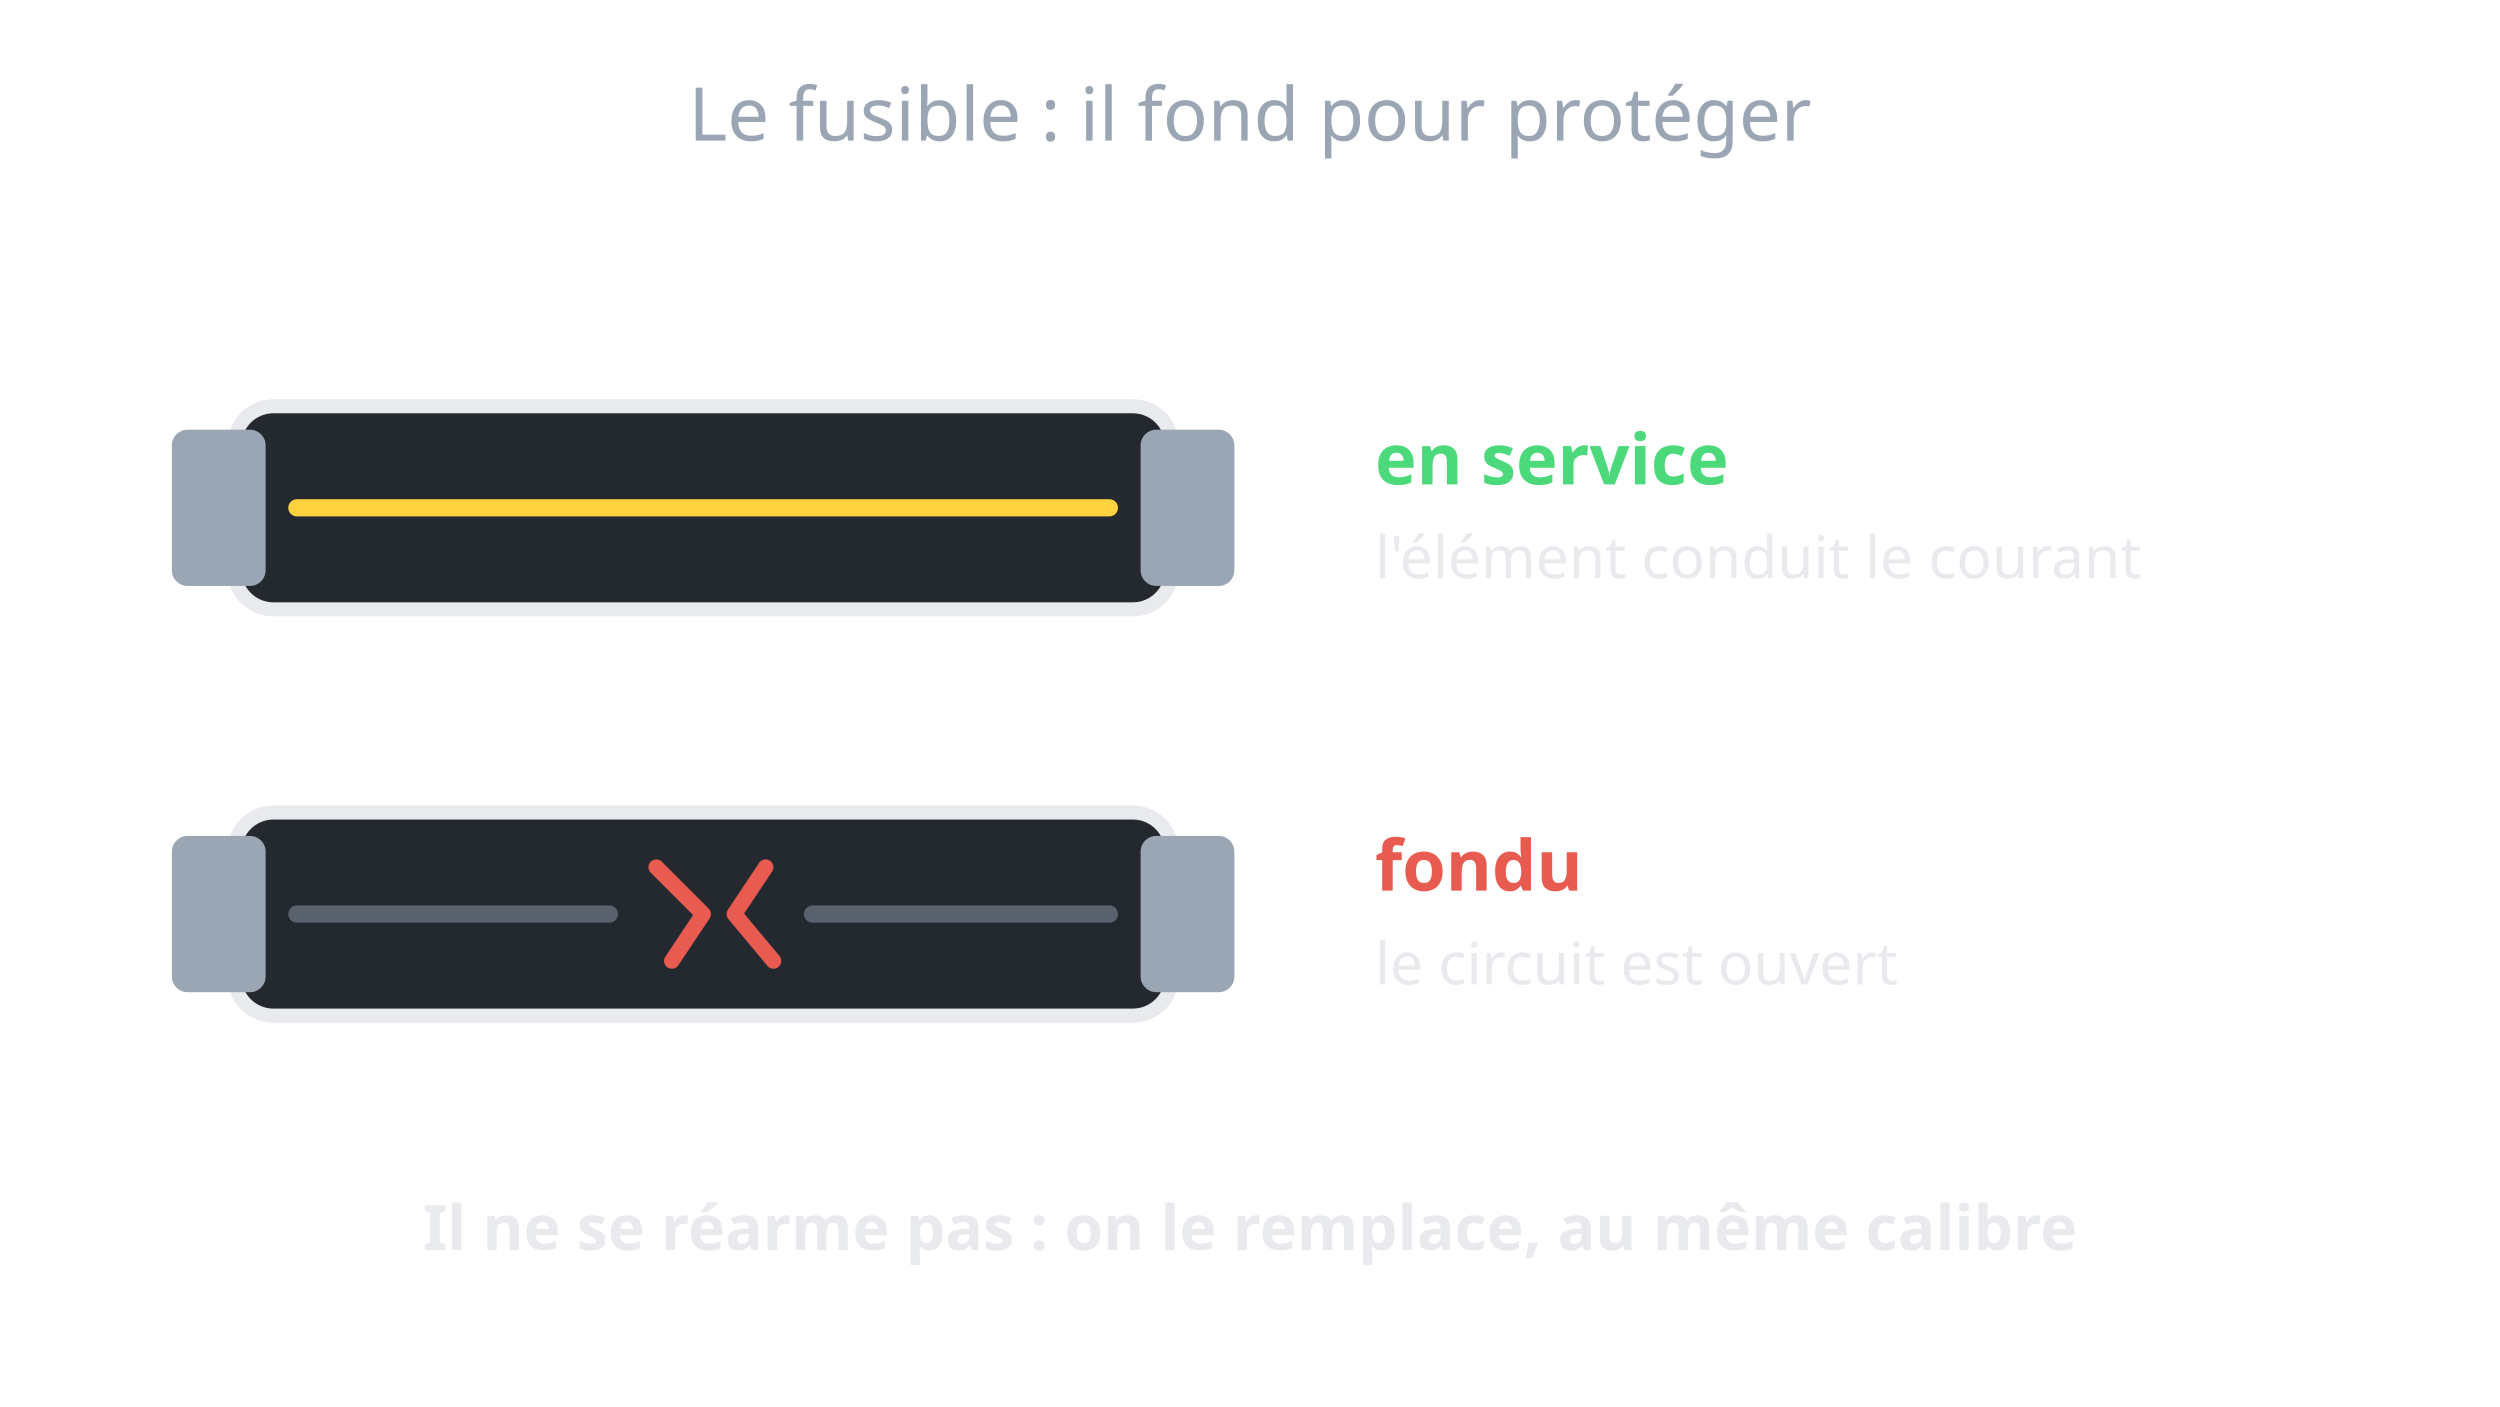
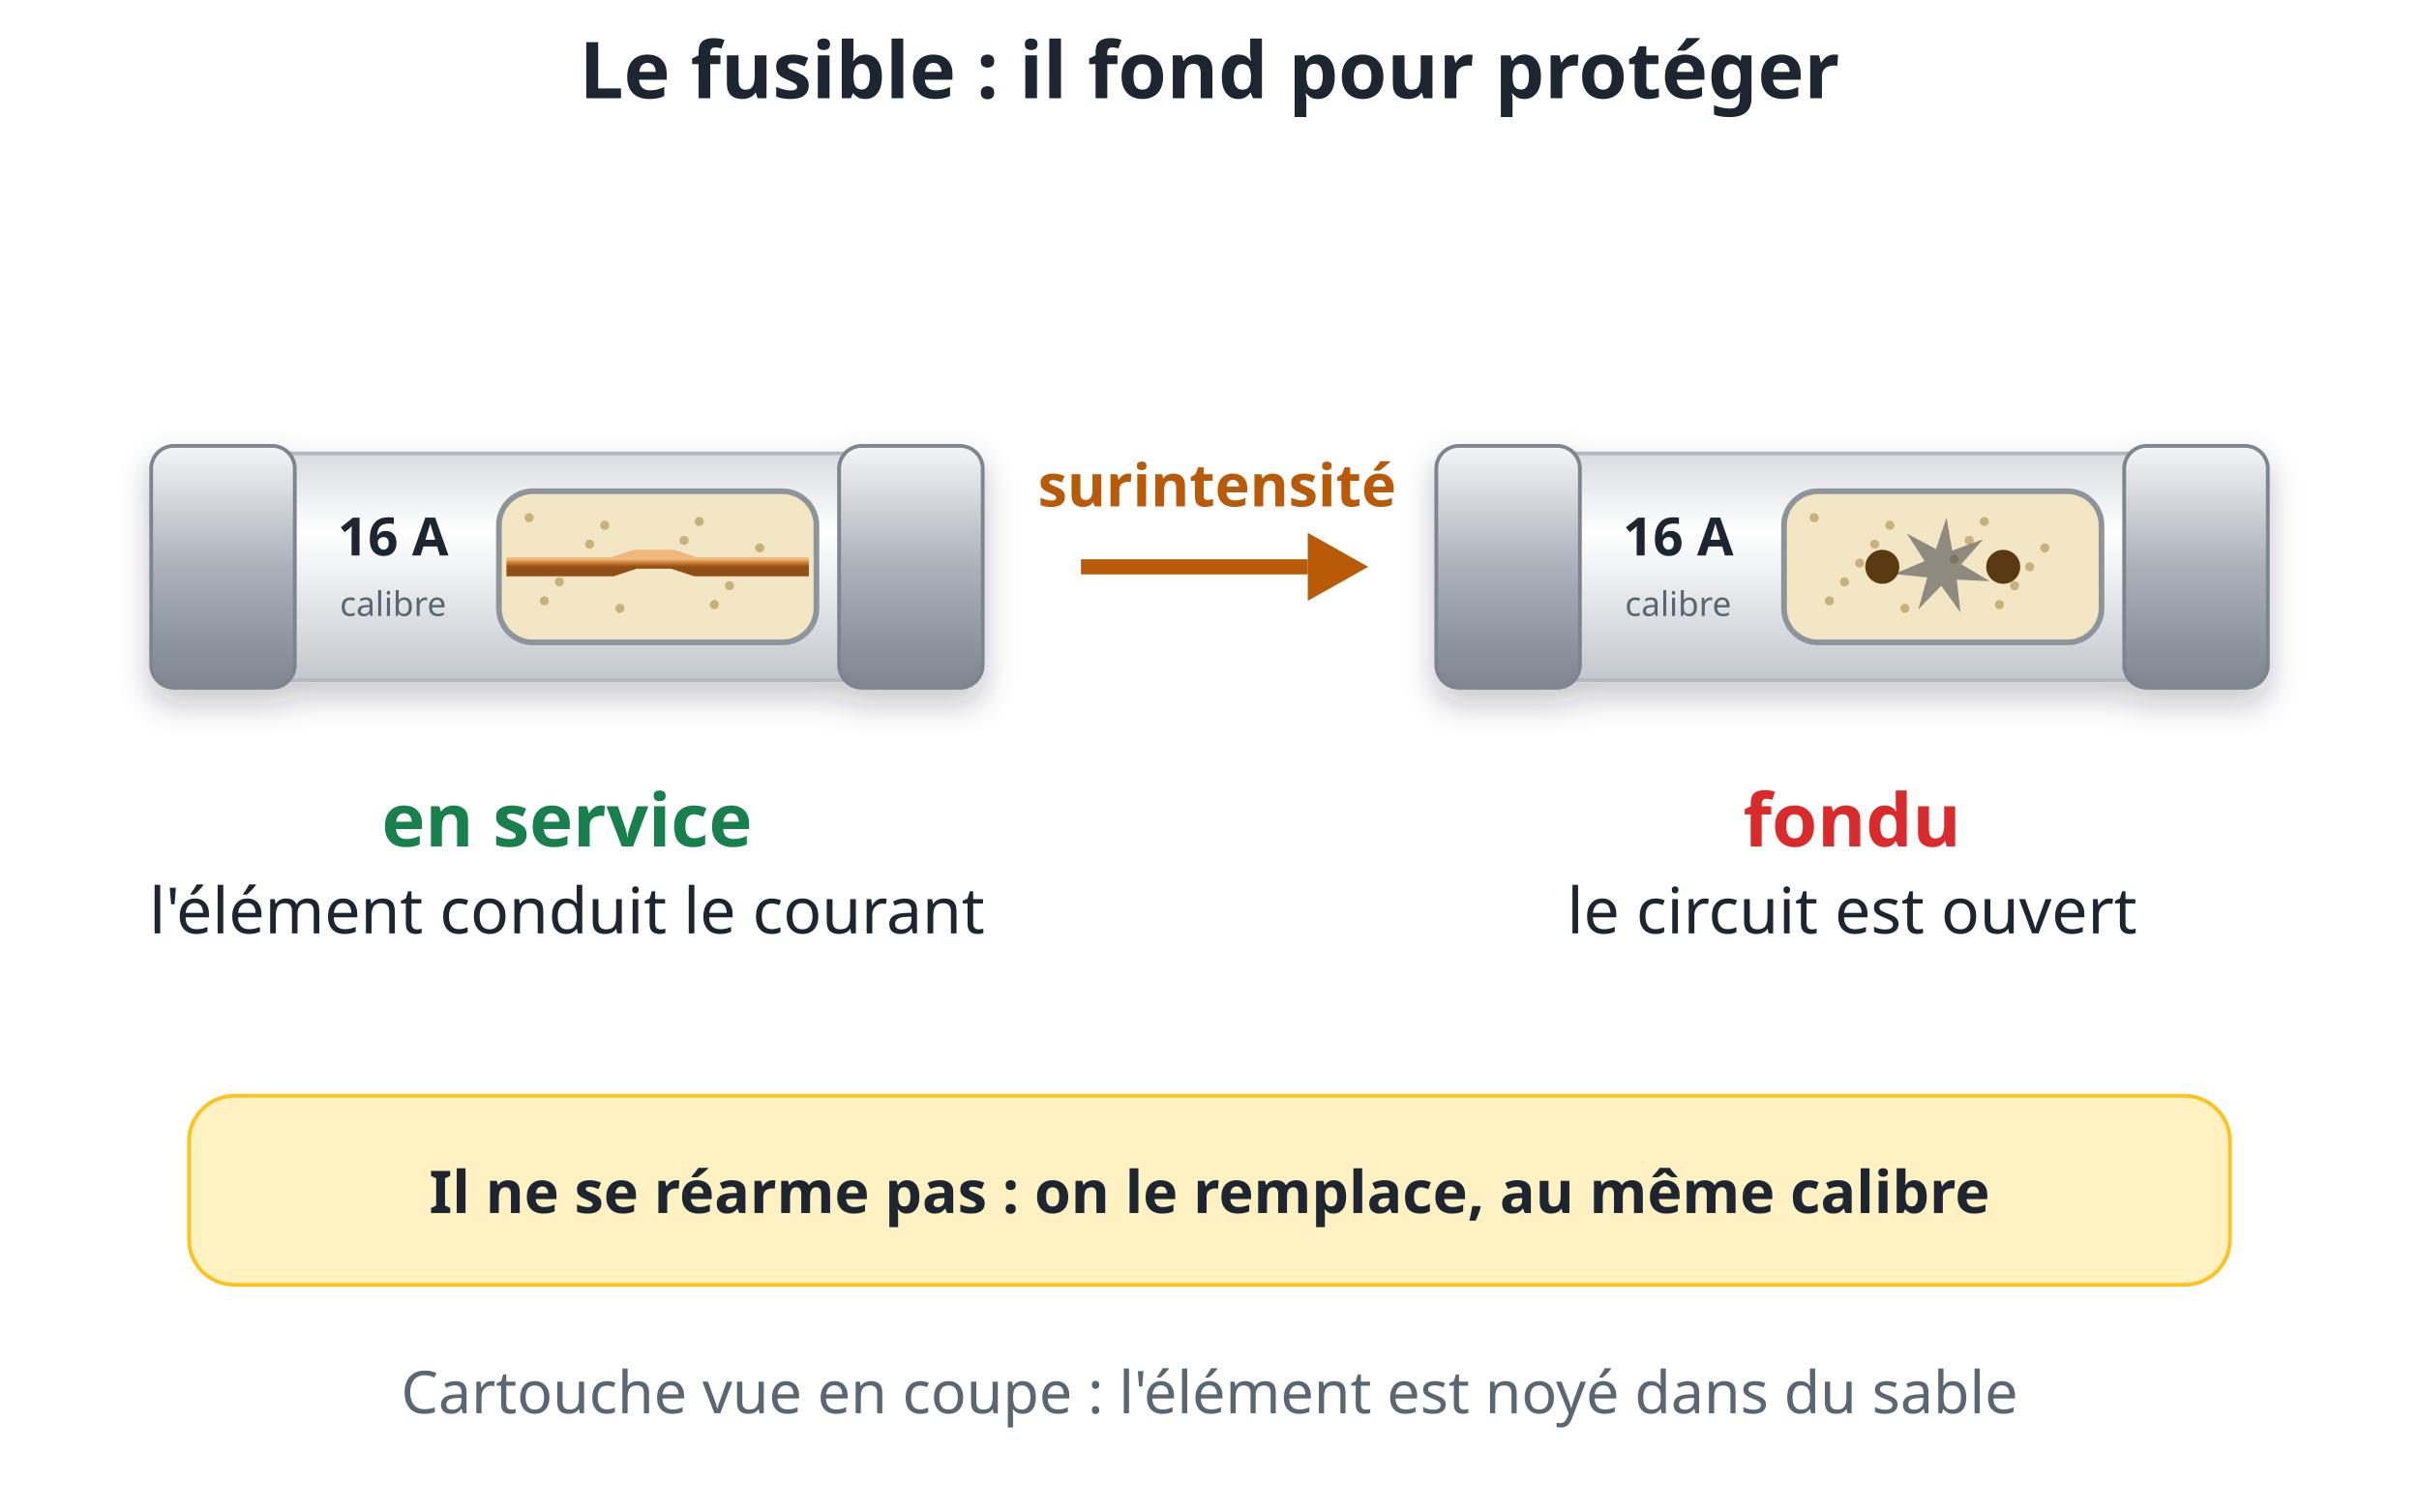
- <svg xmlns="http://www.w3.org/2000/svg" viewBox="0 0 320 180" font-family="'Segoe UI',system-ui,sans-serif" role="img" aria-label="Le fusible : son élément fond quand le courant dépasse son calibre ; il ne se réarme pas, on le remplace par un fusible neuf de même calibre">
-   <text x="160" y="18" text-anchor="middle" font-size="9.5" fill="#9aa6b3" font-weight="normal">Le fusible : il fond pour protéger</text>
-   <rect x="30" y="52" width="120" height="26" rx="5" fill="#24282f" stroke="#e8eaed" stroke-width="1.8" />
-   <rect x="22" y="55" width="12" height="20" rx="2" fill="#9aa6b3" />
-   <rect x="146" y="55" width="12" height="20" rx="2" fill="#9aa6b3" />
-   <polyline points="38,65 142,65" fill="none" stroke="#ffd23f" stroke-width="2.2" stroke-linecap="round" stroke-linejoin="round" />
-   <rect x="30" y="104" width="120" height="26" rx="5" fill="#24282f" stroke="#e8eaed" stroke-width="1.8" />
-   <rect x="22" y="107" width="12" height="20" rx="2" fill="#9aa6b3" />
-   <rect x="146" y="107" width="12" height="20" rx="2" fill="#9aa6b3" />
-   <polyline points="38,117 78,117" fill="none" stroke="#5a626e" stroke-width="2.2" stroke-linecap="round" stroke-linejoin="round" />
-   <polyline points="104,117 142,117" fill="none" stroke="#5a626e" stroke-width="2.2" stroke-linecap="round" stroke-linejoin="round" />
-   <polyline points="84,111 90,117 86,123" fill="none" stroke="#e85b50" stroke-width="2" stroke-linecap="round" stroke-linejoin="round" />
-   <polyline points="98,111 94,117 99,123" fill="none" stroke="#e85b50" stroke-width="2" stroke-linecap="round" stroke-linejoin="round" />
-   <text x="176" y="62" text-anchor="start" font-size="9" fill="#4cd97b" font-weight="bold">en service</text>
-   <text x="176" y="74" text-anchor="start" font-size="7.5" fill="#e8eaed" font-weight="normal">l'élément conduit le courant</text>
-   <text x="176" y="114" text-anchor="start" font-size="9" fill="#e85b50" font-weight="bold">fondu</text>
-   <text x="176" y="126" text-anchor="start" font-size="7.5" fill="#e8eaed" font-weight="normal">le circuit est ouvert</text>
-   <text x="160" y="160" text-anchor="middle" font-size="8" fill="#e8eaed" font-weight="bold">Il ne se réarme pas : on le remplace, au même calibre</text>
+ <svg xmlns="http://www.w3.org/2000/svg" viewBox="0 0 640 400" font-family="'Segoe UI',system-ui,sans-serif" role="img" aria-label="Le fusible : son élément fond quand le courant dépasse son calibre ; il ne se réarme pas, on le remplace par un fusible neuf de même calibre">
+   <defs>
+     <linearGradient id="corps" x1="0" y1="0" x2="1" y2="0">
+       <stop offset="0" stop-color="#eef0f2" />
+       <stop offset=".5" stop-color="#fdfdfd" />
+       <stop offset="1" stop-color="#dfe2e6" />
+     </linearGradient>
+     <linearGradient id="nez" x1="0" y1="0" x2="0" y2="1">
+       <stop offset="0" stop-color="#ffffff" />
+       <stop offset="1" stop-color="#e9ebee" />
+     </linearGradient>
+     <linearGradient id="manette" x1="0" y1="0" x2="0" y2="1">
+       <stop offset="0" stop-color="#4a5058" />
+       <stop offset="1" stop-color="#23272c" />
+     </linearGradient>
+     <radialGradient id="vis" cx=".4" cy=".35" r=".7">
+       <stop offset="0" stop-color="#f1f2f4" />
+       <stop offset="1" stop-color="#8d949c" />
+     </radialGradient>
+     <linearGradient id="cuivreH" x1="0" y1="0" x2="0" y2="1">
+       <stop offset="0" stop-color="#f0b77a" />
+       <stop offset=".5" stop-color="#c9782f" />
+       <stop offset="1" stop-color="#8f4f17" />
+     </linearGradient>
+     <linearGradient id="cuivreV" x1="0" y1="0" x2="1" y2="0">
+       <stop offset="0" stop-color="#8f4f17" />
+       <stop offset=".45" stop-color="#f0b77a" />
+       <stop offset="1" stop-color="#9a5a1f" />
+     </linearGradient>
+     <linearGradient id="acierH" x1="0" y1="0" x2="0" y2="1">
+       <stop offset="0" stop-color="#f4f5f7" />
+       <stop offset=".5" stop-color="#aab1b9" />
+       <stop offset="1" stop-color="#7d858e" />
+     </linearGradient>
+     <linearGradient id="cylH" x1="0" y1="0" x2="0" y2="1">
+       <stop offset="0" stop-color="#d9dde1" />
+       <stop offset=".35" stop-color="#ffffff" />
+       <stop offset="1" stop-color="#c3c8ce" />
+     </linearGradient>
+     <linearGradient id="gaineV" x1="0" y1="0" x2="1" y2="0">
+       <stop offset="0" stop-color="#a81d1d" />
+       <stop offset=".4" stop-color="#ef4a4a" />
+       <stop offset="1" stop-color="#b02020" />
+     </linearGradient>
+     <linearGradient id="chaud" x1="0" y1="0" x2="1" y2="0">
+       <stop offset="0" stop-color="#3a3f46" />
+       <stop offset=".5" stop-color="#e8590c" />
+       <stop offset="1" stop-color="#ff3b1f" />
+     </linearGradient>
+     <filter id="ombre" x="-15%" y="-15%" width="130%" height="140%">
+       <feDropShadow dx="0" dy="4" stdDeviation="4" flood-color="#1b2430" flood-opacity=".25" />
+     </filter>
+     <g id="borne">
+       <rect x="-12" y="-12" width="24" height="24" rx="4" fill="#2b3036" />
+       <circle r="8" fill="url(#vis)" />
+       <rect x="-6" y="-1.2" width="12" height="2.4" rx="1" fill="#5a616a" transform="rotate(-25)" />
+     </g>
+   </defs>
+   <text x="320.0" y="26" text-anchor="middle" font-size="20.8" font-weight="800" fill="#1c2530">Le fusible : il fond pour protéger</text>
+   <g filter="url(#ombre)">
+     <rect x="70.0" y="120" width="160" height="60" fill="url(#cylH)" stroke="#b3b9c0" />
+     <rect x="40.0" y="118" width="38" height="64" rx="6" fill="url(#acierH)" stroke="#7d858e" />
+     <rect x="222.0" y="118" width="38" height="64" rx="6" fill="url(#acierH)" stroke="#7d858e" />
+   </g>
+   <text x="104.0" y="147" text-anchor="middle" font-size="14" font-weight="800" fill="#1c2530">16 A</text>
+   <text x="104.0" y="163" text-anchor="middle" font-size="9" font-weight="500" fill="#5b6673">calibre</text>
+   <rect x="132.0" y="130" width="84" height="40" rx="9" fill="#f3e6c4" stroke="#8d949c" stroke-width="1.5" />
+   <circle cx="140.0" cy="137" r="1.2" fill="#c9b27a" />
+   <circle cx="177.0" cy="148" r="1.2" fill="#c9b27a" />
+   <circle cx="144.0" cy="159" r="1.2" fill="#c9b27a" />
+   <circle cx="181.0" cy="143" r="1.2" fill="#c9b27a" />
+   <circle cx="148.0" cy="154" r="1.2" fill="#c9b27a" />
+   <circle cx="185.0" cy="138" r="1.2" fill="#c9b27a" />
+   <circle cx="152.0" cy="149" r="1.2" fill="#c9b27a" />
+   <circle cx="189.0" cy="160" r="1.2" fill="#c9b27a" />
+   <circle cx="156.0" cy="144" r="1.2" fill="#c9b27a" />
+   <circle cx="193.0" cy="155" r="1.2" fill="#c9b27a" />
+   <circle cx="160.0" cy="139" r="1.2" fill="#c9b27a" />
+   <circle cx="197.0" cy="150" r="1.2" fill="#c9b27a" />
+   <circle cx="164.0" cy="161" r="1.2" fill="#c9b27a" />
+   <circle cx="201.0" cy="145" r="1.2" fill="#c9b27a" />
+   <path d="M134.0 150 H162.0 l6 -2 h10 l6 2 H214.0" fill="none" stroke="url(#cuivreH)" stroke-width="5" />
+   <g filter="url(#ombre)">
+     <rect x="410.0" y="120" width="160" height="60" fill="url(#cylH)" stroke="#b3b9c0" />
+     <rect x="380.0" y="118" width="38" height="64" rx="6" fill="url(#acierH)" stroke="#7d858e" />
+     <rect x="562.0" y="118" width="38" height="64" rx="6" fill="url(#acierH)" stroke="#7d858e" />
+   </g>
+   <text x="444.0" y="147" text-anchor="middle" font-size="14" font-weight="800" fill="#1c2530">16 A</text>
+   <text x="444.0" y="163" text-anchor="middle" font-size="9" font-weight="500" fill="#5b6673">calibre</text>
+   <rect x="472.0" y="130" width="84" height="40" rx="9" fill="#f3e6c4" stroke="#8d949c" stroke-width="1.5" />
+   <circle cx="480.0" cy="137" r="1.2" fill="#c9b27a" />
+   <circle cx="517.0" cy="148" r="1.2" fill="#c9b27a" />
+   <circle cx="484.0" cy="159" r="1.2" fill="#c9b27a" />
+   <circle cx="521.0" cy="143" r="1.2" fill="#c9b27a" />
+   <circle cx="488.0" cy="154" r="1.2" fill="#c9b27a" />
+   <circle cx="525.0" cy="138" r="1.2" fill="#c9b27a" />
+   <circle cx="492.0" cy="149" r="1.2" fill="#c9b27a" />
+   <circle cx="529.0" cy="160" r="1.2" fill="#c9b27a" />
+   <circle cx="496.0" cy="144" r="1.2" fill="#c9b27a" />
+   <circle cx="533.0" cy="155" r="1.2" fill="#c9b27a" />
+   <circle cx="500.0" cy="139" r="1.2" fill="#c9b27a" />
+   <circle cx="537.0" cy="150" r="1.2" fill="#c9b27a" />
+   <circle cx="504.0" cy="161" r="1.2" fill="#c9b27a" />
+   <circle cx="541.0" cy="145" r="1.2" fill="#c9b27a" />
+   <path d="M474.0 150 H496.0" stroke="url(#cuivreH)" stroke-width="5" />
+   <path d="M532.0 150 H554.0" stroke="url(#cuivreH)" stroke-width="5" />
+   <circle cx="498.0" cy="150" r="4.5" fill="#5a3a12" />
+   <circle cx="530.0" cy="150" r="4.5" fill="#5a3a12" />
+   <polygon points="526.4,153.8 517.7,153.4 518.7,162.1 513.6,155.0 507.5,161.3 509.9,152.8 501.1,151.9 509.2,148.5 504.5,141.2 512.2,145.3 515.0,137.0 516.5,145.7 524.7,142.7 518.9,149.3" fill="#3a3f46" opacity=".55" />
+   <path d="M286 150 H346" stroke="#b85a08" stroke-width="4" />
+   <polygon points="346,141 362,150 346,159" fill="#b85a08" />
+   <text x="322" y="134" text-anchor="middle" font-size="15.6" font-weight="800" fill="#b85a08">surintensité</text>
+   <text x="150" y="224" text-anchor="middle" font-size="19.5" font-weight="800" fill="#17804c">en service</text>
+   <text x="150" y="247" text-anchor="middle" font-size="16.9" font-weight="500" fill="#1c2530">l'élément conduit le courant</text>
+   <text x="490" y="224" text-anchor="middle" font-size="19.5" font-weight="800" fill="#d92b2b">fondu</text>
+   <text x="490" y="247" text-anchor="middle" font-size="16.9" font-weight="500" fill="#1c2530">le circuit est ouvert</text>
+   <rect x="50" y="290" width="540" height="50" rx="12" fill="#fff1c2" stroke="#ffc21a" />
+   <text x="320" y="321" text-anchor="middle" font-size="15.6" font-weight="800" fill="#1c2530">Il ne se réarme pas : on le remplace, au même calibre</text>
+   <text x="320" y="374" text-anchor="middle" font-size="15.6" font-weight="500" fill="#5b6673">Cartouche vue en coupe : l'élément est noyé dans du sable</text>
</svg>
